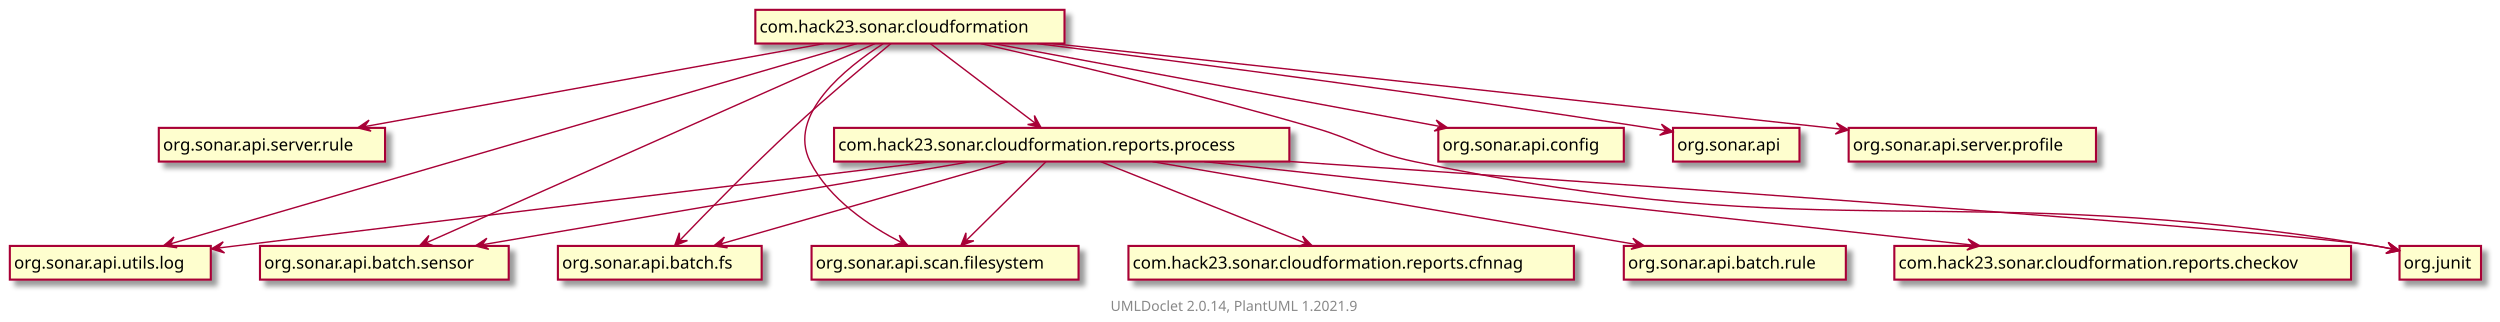
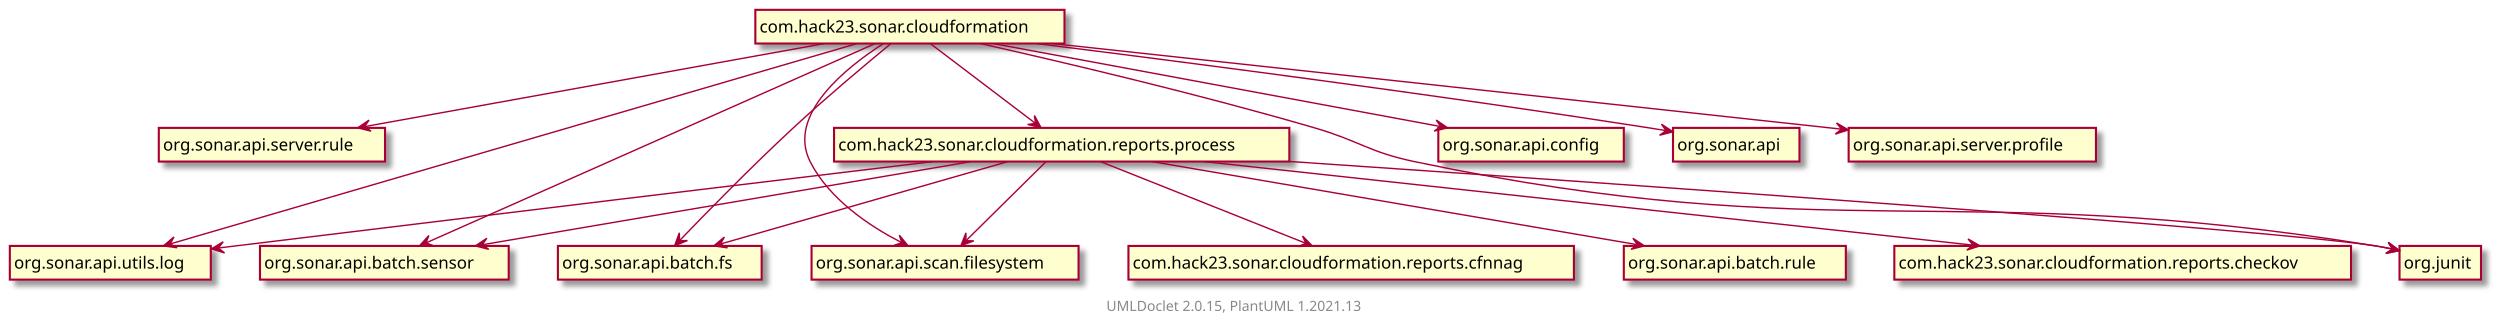
<svg xmlns="http://www.w3.org/2000/svg" xmlns:xlink="http://www.w3.org/1999/xlink" contentScriptType="application/ecmascript" contentStyleType="text/css" height="229px" preserveAspectRatio="none" style="width:1779px;height:229px;background:#FFFFFF;" version="1.1" viewBox="0 0 1779 229" width="1779px" zoomAndPan="magnify">
  <defs>
-     <filter height="300%" id="f1ix35e0kx5niv" width="300%" x="-1" y="-1">
+     <filter height="300%" id="f1j3q8gthm5i01" width="300%" x="-1" y="-1">
      <feGaussianBlur result="blurOut" stdDeviation="2.0" />
      <feColorMatrix in="blurOut" result="blurOut2" type="matrix" values="0 0 0 0 0 0 0 0 0 0 0 0 0 0 0 0 0 0 .4 0" />
      <feOffset dx="4.0" dy="4.0" in="blurOut2" result="blurOut3" />
      <feBlend in="SourceGraphic" in2="blurOut3" mode="normal" />
    </filter>
  </defs>
  <g>
    <a href="com/hack23/sonar/cloudformation/package-summary.html" target="_top" title="com/hack23/sonar/cloudformation/package-summary.html" xlink:actuate="onRequest" xlink:href="com/hack23/sonar/cloudformation/package-summary.html" xlink:show="new" xlink:title="com/hack23/sonar/cloudformation/package-summary.html" xlink:type="simple">
-       <rect codeLine="26" fill="#FEFECE" filter="url(#f1ix35e0kx5niv)" height="23.969" id="com.hack23.sonar.cloudformation" style="stroke:#A80036;stroke-width:1.5;" width="220" x="537.5" y="7" />
+       <rect codeLine="26" fill="#FEFECE" filter="url(#f1j3q8gthm5i01)" height="23.969" id="com.hack23.sonar.cloudformation" style="stroke:#A80036;stroke-width:1.5;" width="220" x="537.5" y="7" />
      <text fill="#000000" font-family="sans-serif" font-size="12" lengthAdjust="spacing" textLength="214" x="540.5" y="23.139">com.hack23.sonar.cloudformation</text>
    </a>
-     <rect fill="#FEFECE" filter="url(#f1ix35e0kx5niv)" height="23.969" id="org.sonar.api.server.rule" style="stroke:#A80036;stroke-width:1.5;" width="161" x="113" y="91" />
+     <rect fill="#FEFECE" filter="url(#f1j3q8gthm5i01)" height="23.969" id="org.sonar.api.server.rule" style="stroke:#A80036;stroke-width:1.5;" width="161" x="113" y="91" />
    <text fill="#000000" font-family="sans-serif" font-size="12" lengthAdjust="spacing" textLength="155" x="116" y="107.139">org.sonar.api.server.rule</text>
-     <rect fill="#FEFECE" filter="url(#f1ix35e0kx5niv)" height="23.969" id="org.sonar.api.utils.log" style="stroke:#A80036;stroke-width:1.5;" width="143" x="7" y="175" />
+     <rect fill="#FEFECE" filter="url(#f1j3q8gthm5i01)" height="23.969" id="org.sonar.api.utils.log" style="stroke:#A80036;stroke-width:1.5;" width="143" x="7" y="175" />
    <text fill="#000000" font-family="sans-serif" font-size="12" lengthAdjust="spacing" textLength="137" x="10" y="191.139">org.sonar.api.utils.log</text>
-     <rect fill="#FEFECE" filter="url(#f1ix35e0kx5niv)" height="23.969" id="org.sonar.api.config" style="stroke:#A80036;stroke-width:1.5;" width="132" x="1023.5" y="91" />
+     <rect fill="#FEFECE" filter="url(#f1j3q8gthm5i01)" height="23.969" id="org.sonar.api.config" style="stroke:#A80036;stroke-width:1.5;" width="132" x="1023.5" y="91" />
    <text fill="#000000" font-family="sans-serif" font-size="12" lengthAdjust="spacing" textLength="126" x="1026.5" y="107.139">org.sonar.api.config</text>
-     <rect fill="#FEFECE" filter="url(#f1ix35e0kx5niv)" height="23.969" id="org.sonar.api" style="stroke:#A80036;stroke-width:1.5;" width="90" x="1190.5" y="91" />
+     <rect fill="#FEFECE" filter="url(#f1j3q8gthm5i01)" height="23.969" id="org.sonar.api" style="stroke:#A80036;stroke-width:1.5;" width="90" x="1190.5" y="91" />
    <text fill="#000000" font-family="sans-serif" font-size="12" lengthAdjust="spacing" textLength="84" x="1193.5" y="107.139">org.sonar.api</text>
-     <rect fill="#FEFECE" filter="url(#f1ix35e0kx5niv)" height="23.969" id="org.sonar.api.batch.sensor" style="stroke:#A80036;stroke-width:1.5;" width="177" x="185" y="175" />
+     <rect fill="#FEFECE" filter="url(#f1j3q8gthm5i01)" height="23.969" id="org.sonar.api.batch.sensor" style="stroke:#A80036;stroke-width:1.5;" width="177" x="185" y="175" />
    <text fill="#000000" font-family="sans-serif" font-size="12" lengthAdjust="spacing" textLength="171" x="188" y="191.139">org.sonar.api.batch.sensor</text>
    <a href="com/hack23/sonar/cloudformation/reports/process/package-summary.html" target="_top" title="com/hack23/sonar/cloudformation/reports/process/package-summary.html" xlink:actuate="onRequest" xlink:href="com/hack23/sonar/cloudformation/reports/process/package-summary.html" xlink:show="new" xlink:title="com/hack23/sonar/cloudformation/reports/process/package-summary.html" xlink:type="simple">
-       <rect codeLine="28" fill="#FEFECE" filter="url(#f1ix35e0kx5niv)" height="23.969" id="com.hack23.sonar.cloudformation.reports.process" style="stroke:#A80036;stroke-width:1.5;" width="324" x="593.5" y="91" />
+       <rect codeLine="28" fill="#FEFECE" filter="url(#f1j3q8gthm5i01)" height="23.969" id="com.hack23.sonar.cloudformation.reports.process" style="stroke:#A80036;stroke-width:1.5;" width="324" x="593.5" y="91" />
      <text fill="#000000" font-family="sans-serif" font-size="12" lengthAdjust="spacing" textLength="318" x="596.5" y="107.139">com.hack23.sonar.cloudformation.reports.process</text>
    </a>
-     <rect fill="#FEFECE" filter="url(#f1ix35e0kx5niv)" height="23.969" id="org.sonar.api.batch.fs" style="stroke:#A80036;stroke-width:1.5;" width="145" x="397" y="175" />
+     <rect fill="#FEFECE" filter="url(#f1j3q8gthm5i01)" height="23.969" id="org.sonar.api.batch.fs" style="stroke:#A80036;stroke-width:1.5;" width="145" x="397" y="175" />
    <text fill="#000000" font-family="sans-serif" font-size="12" lengthAdjust="spacing" textLength="139" x="400" y="191.139">org.sonar.api.batch.fs</text>
-     <rect fill="#FEFECE" filter="url(#f1ix35e0kx5niv)" height="23.969" id="org.sonar.api.scan.filesystem" style="stroke:#A80036;stroke-width:1.5;" width="190" x="577.5" y="175" />
+     <rect fill="#FEFECE" filter="url(#f1j3q8gthm5i01)" height="23.969" id="org.sonar.api.scan.filesystem" style="stroke:#A80036;stroke-width:1.5;" width="190" x="577.5" y="175" />
    <text fill="#000000" font-family="sans-serif" font-size="12" lengthAdjust="spacing" textLength="184" x="580.5" y="191.139">org.sonar.api.scan.filesystem</text>
-     <rect fill="#FEFECE" filter="url(#f1ix35e0kx5niv)" height="23.969" id="org.sonar.api.server.profile" style="stroke:#A80036;stroke-width:1.5;" width="176" x="1315.5" y="91" />
+     <rect fill="#FEFECE" filter="url(#f1j3q8gthm5i01)" height="23.969" id="org.sonar.api.server.profile" style="stroke:#A80036;stroke-width:1.5;" width="176" x="1315.5" y="91" />
    <text fill="#000000" font-family="sans-serif" font-size="12" lengthAdjust="spacing" textLength="170" x="1318.5" y="107.139">org.sonar.api.server.profile</text>
-     <rect fill="#FEFECE" filter="url(#f1ix35e0kx5niv)" height="23.969" id="org.junit" style="stroke:#A80036;stroke-width:1.5;" width="58" x="1707.5" y="175" />
+     <rect fill="#FEFECE" filter="url(#f1j3q8gthm5i01)" height="23.969" id="org.junit" style="stroke:#A80036;stroke-width:1.5;" width="58" x="1707.5" y="175" />
    <text fill="#000000" font-family="sans-serif" font-size="12" lengthAdjust="spacing" textLength="52" x="1710.5" y="191.139">org.junit</text>
    <a href="com/hack23/sonar/cloudformation/reports/cfnnag/package-summary.html" target="_top" title="com/hack23/sonar/cloudformation/reports/cfnnag/package-summary.html" xlink:actuate="onRequest" xlink:href="com/hack23/sonar/cloudformation/reports/cfnnag/package-summary.html" xlink:show="new" xlink:title="com/hack23/sonar/cloudformation/reports/cfnnag/package-summary.html" xlink:type="simple">
-       <rect codeLine="30" fill="#FEFECE" filter="url(#f1ix35e0kx5niv)" height="23.969" id="com.hack23.sonar.cloudformation.reports.cfnnag" style="stroke:#A80036;stroke-width:1.5;" width="317" x="803" y="175" />
+       <rect codeLine="30" fill="#FEFECE" filter="url(#f1j3q8gthm5i01)" height="23.969" id="com.hack23.sonar.cloudformation.reports.cfnnag" style="stroke:#A80036;stroke-width:1.5;" width="317" x="803" y="175" />
      <text fill="#000000" font-family="sans-serif" font-size="12" lengthAdjust="spacing" textLength="311" x="806" y="191.139">com.hack23.sonar.cloudformation.reports.cfnnag</text>
    </a>
-     <rect fill="#FEFECE" filter="url(#f1ix35e0kx5niv)" height="23.969" id="org.sonar.api.batch.rule" style="stroke:#A80036;stroke-width:1.5;" width="158" x="1155.5" y="175" />
+     <rect fill="#FEFECE" filter="url(#f1j3q8gthm5i01)" height="23.969" id="org.sonar.api.batch.rule" style="stroke:#A80036;stroke-width:1.5;" width="158" x="1155.5" y="175" />
    <text fill="#000000" font-family="sans-serif" font-size="12" lengthAdjust="spacing" textLength="152" x="1158.5" y="191.139">org.sonar.api.batch.rule</text>
    <a href="com/hack23/sonar/cloudformation/reports/checkov/package-summary.html" target="_top" title="com/hack23/sonar/cloudformation/reports/checkov/package-summary.html" xlink:actuate="onRequest" xlink:href="com/hack23/sonar/cloudformation/reports/checkov/package-summary.html" xlink:show="new" xlink:title="com/hack23/sonar/cloudformation/reports/checkov/package-summary.html" xlink:type="simple">
-       <rect codeLine="32" fill="#FEFECE" filter="url(#f1ix35e0kx5niv)" height="23.969" id="com.hack23.sonar.cloudformation.reports.checkov" style="stroke:#A80036;stroke-width:1.5;" width="325" x="1348" y="175" />
+       <rect codeLine="32" fill="#FEFECE" filter="url(#f1j3q8gthm5i01)" height="23.969" id="com.hack23.sonar.cloudformation.reports.checkov" style="stroke:#A80036;stroke-width:1.5;" width="325" x="1348" y="175" />
      <text fill="#000000" font-family="sans-serif" font-size="12" lengthAdjust="spacing" textLength="319" x="1351" y="191.139">com.hack23.sonar.cloudformation.reports.checkov</text>
    </a>
    <path codeLine="6" d="M586.27,31.06 C501.08,46.45 347.39,74.21 259.65,90.05 " fill="none" id="com.hack23.sonar.cloudformation-to-org.sonar.api.server.rule" style="stroke:#A80036;stroke-width:1.0;" />
    <polygon fill="#A80036" points="254.48,90.99,264.046,93.335,259.401,90.106,262.631,85.461,254.48,90.99" style="stroke:#A80036;stroke-width:1.0;" />
    <path codeLine="7" d="M609.73,31.02 C507.96,60.71 228.54,142.23 121.24,173.53 " fill="none" id="com.hack23.sonar.cloudformation-to-org.sonar.api.utils.log" style="stroke:#A80036;stroke-width:1.0;" />
    <polygon fill="#A80036" points="116.26,174.98,126.02,176.3,121.06,173.58,123.78,168.62,116.26,174.98" style="stroke:#A80036;stroke-width:1.0;" />
    <path codeLine="8" d="M707.11,31.06 C790.05,46.45 939.68,74.21 1025.1,90.05 " fill="none" id="com.hack23.sonar.cloudformation-to-org.sonar.api.config" style="stroke:#A80036;stroke-width:1.0;" />
    <polygon fill="#A80036" points="1030.13,90.99,1022.014,85.411,1025.214,90.076,1020.55,93.276,1030.13,90.99" style="stroke:#A80036;stroke-width:1.0;" />
    <path codeLine="9" d="M737.95,31.05 C842.88,44.14 1021,67.19 1173.5,91 C1177.37,91.6 1181.38,92.26 1185.4,92.93 " fill="none" id="com.hack23.sonar.cloudformation-to-org.sonar.api" style="stroke:#A80036;stroke-width:1.0;" />
    <polygon fill="#A80036" points="1190.5,93.79,1182.288,88.353,1185.569,92.961,1180.961,96.243,1190.5,93.79" style="stroke:#A80036;stroke-width:1.0;" />
    <path codeLine="10" d="M622.67,31.02 C556.39,60.44 375.46,140.74 303.55,172.66 " fill="none" id="com.hack23.sonar.cloudformation-to-org.sonar.api.batch.sensor" style="stroke:#A80036;stroke-width:1.0;" />
    <polygon fill="#A80036" points="298.57,174.87,308.419,174.876,303.14,172.842,305.174,167.563,298.57,174.87" style="stroke:#A80036;stroke-width:1.0;" />
    <path codeLine="11" d="M662.07,31.06 C681.39,45.73 715.53,71.65 736.76,87.77 " fill="none" id="com.hack23.sonar.cloudformation-to-com.hack23.sonar.cloudformation.reports.process" style="stroke:#A80036;stroke-width:1.0;" />
    <polygon fill="#A80036" points="740.82,90.85,736.089,82.212,736.844,87.818,731.238,88.573,740.82,90.85" style="stroke:#A80036;stroke-width:1.0;" />
    <path codeLine="12" d="M634,31 C617.34,44.7 588.3,68.98 564.5,91 C535.05,118.24 502.29,151.76 483.96,170.82 " fill="none" id="com.hack23.sonar.cloudformation-to-org.sonar.api.batch.fs" style="stroke:#A80036;stroke-width:1.0;" />
    <polygon fill="#A80036" points="480.06,174.89,489.187,171.188,483.531,171.291,483.428,165.635,480.06,174.89" style="stroke:#A80036;stroke-width:1.0;" />
    <path codeLine="13" d="M628.47,31.12 C602.16,48.01 559.72,81.72 576.5,115 C590,141.79 618.92,160.98 641.5,172.6 " fill="none" id="com.hack23.sonar.cloudformation-to-org.sonar.api.scan.filesystem" style="stroke:#A80036;stroke-width:1.0;" />
    <polygon fill="#A80036" points="646.22,174.96,639.969,167.349,641.751,172.718,636.382,174.5,646.22,174.96" style="stroke:#A80036;stroke-width:1.0;" />
    <path codeLine="14" d="M749.07,31.02 C896.52,47.01 1167.77,76.43 1310.34,91.9 " fill="none" id="com.hack23.sonar.cloudformation-to-org.sonar.api.server.profile" style="stroke:#A80036;stroke-width:1.0;" />
    <polygon fill="#A80036" points="1315.36,92.44,1306.847,87.487,1310.389,91.897,1305.979,95.439,1315.36,92.44" style="stroke:#A80036;stroke-width:1.0;" />
    <path codeLine="15" d="M697.79,31.04 C755.54,44.04 852.94,66.92 935.5,91 C967.48,100.33 973.9,108.16 1006.5,115 C1305.17,177.64 1389.28,126.05 1690.5,175 C1694.38,175.63 1698.41,176.41 1702.4,177.26 " fill="none" id="com.hack23.sonar.cloudformation-to-org.junit" style="stroke:#A80036;stroke-width:1.0;" />
    <polygon fill="#A80036" points="1707.43,178.37,1699.496,172.535,1702.546,177.299,1697.782,180.349,1707.43,178.37" style="stroke:#A80036;stroke-width:1.0;" />
    <path codeLine="16" d="M663.57,115.02 C547.84,128.91 342.93,153.57 167.5,175 C163.59,175.48 159.58,175.97 155.53,176.47 " fill="none" id="com.hack23.sonar.cloudformation.reports.process-to-org.sonar.api.utils.log" style="stroke:#A80036;stroke-width:1.0;" />
    <polygon fill="#A80036" points="150.39,177.1,159.805,179.99,155.354,176.499,158.844,172.048,150.39,177.1" style="stroke:#A80036;stroke-width:1.0;" />
    <path codeLine="17" d="M744.31,115.06 C729.7,129.49 704.09,154.79 687.73,170.95 " fill="none" id="com.hack23.sonar.cloudformation.reports.process-to-org.sonar.api.scan.filesystem" style="stroke:#A80036;stroke-width:1.0;" />
    <polygon fill="#A80036" points="683.78,174.85,692.994,171.37,687.337,171.336,687.371,165.679,683.78,174.85" style="stroke:#A80036;stroke-width:1.0;" />
    <path codeLine="18" d="M716.93,115.06 C663.79,130.29 568.37,157.65 512.83,173.58 " fill="none" id="com.hack23.sonar.cloudformation.reports.process-to-org.sonar.api.batch.fs" style="stroke:#A80036;stroke-width:1.0;" />
    <polygon fill="#A80036" points="507.92,174.99,517.673,176.364,512.728,173.616,515.475,168.671,507.92,174.99" style="stroke:#A80036;stroke-width:1.0;" />
    <path codeLine="19" d="M690.5,115.06 C599.96,130.46 436.55,158.26 343.45,174.1 " fill="none" id="com.hack23.sonar.cloudformation.reports.process-to-org.sonar.api.batch.sensor" style="stroke:#A80036;stroke-width:1.0;" />
    <polygon fill="#A80036" points="338.24,174.99,347.786,177.416,343.168,174.147,346.437,169.53,338.24,174.99" style="stroke:#A80036;stroke-width:1.0;" />
    <path codeLine="20" d="M783.28,115.06 C821.17,130.14 888.91,157.1 929.07,173.09 " fill="none" id="com.hack23.sonar.cloudformation.reports.process-to-com.hack23.sonar.cloudformation.reports.cfnnag" style="stroke:#A80036;stroke-width:1.0;" />
    <polygon fill="#A80036" points="933.83,174.99,926.941,167.952,929.183,173.145,923.989,175.387,933.83,174.99" style="stroke:#A80036;stroke-width:1.0;" />
    <path codeLine="21" d="M820.1,115.06 C910.07,130.46 1072.46,158.26 1164.99,174.1 " fill="none" id="com.hack23.sonar.cloudformation.reports.process-to-org.sonar.api.batch.rule" style="stroke:#A80036;stroke-width:1.0;" />
    <polygon fill="#A80036" points="1170.16,174.99,1161.963,169.53,1165.232,174.147,1160.614,177.416,1170.16,174.99" style="stroke:#A80036;stroke-width:1.0;" />
    <path codeLine="22" d="M856.93,115.02 C999.62,130.51 1258.39,158.62 1403.84,174.42 " fill="none" id="com.hack23.sonar.cloudformation.reports.process-to-com.hack23.sonar.cloudformation.reports.checkov" style="stroke:#A80036;stroke-width:1.0;" />
    <polygon fill="#A80036" points="1408.97,174.97,1400.457,170.017,1403.999,174.427,1399.589,177.969,1408.97,174.97" style="stroke:#A80036;stroke-width:1.0;" />
    <path codeLine="23" d="M917.72,114.91 C1165.25,131.76 1616.47,163.41 1690.5,175 C1694.38,175.61 1698.41,176.37 1702.41,177.21 " fill="none" id="com.hack23.sonar.cloudformation.reports.process-to-org.junit" style="stroke:#A80036;stroke-width:1.0;" />
    <polygon fill="#A80036" points="1707.44,178.31,1699.506,172.475,1702.556,177.239,1697.792,180.289,1707.44,178.31" style="stroke:#A80036;stroke-width:1.0;" />
-     <text fill="#888888" font-family="sans-serif" font-size="10" lengthAdjust="spacing" textLength="186" x="790.25" y="221.251">UMLDoclet 2.0.14, PlantUML 1.2021.9</text>
+     <text fill="#888888" font-family="sans-serif" font-size="10" lengthAdjust="spacing" textLength="192" x="787.25" y="221.251">UMLDoclet 2.0.15, PlantUML 1.2021.13</text>
  </g>
</svg>
